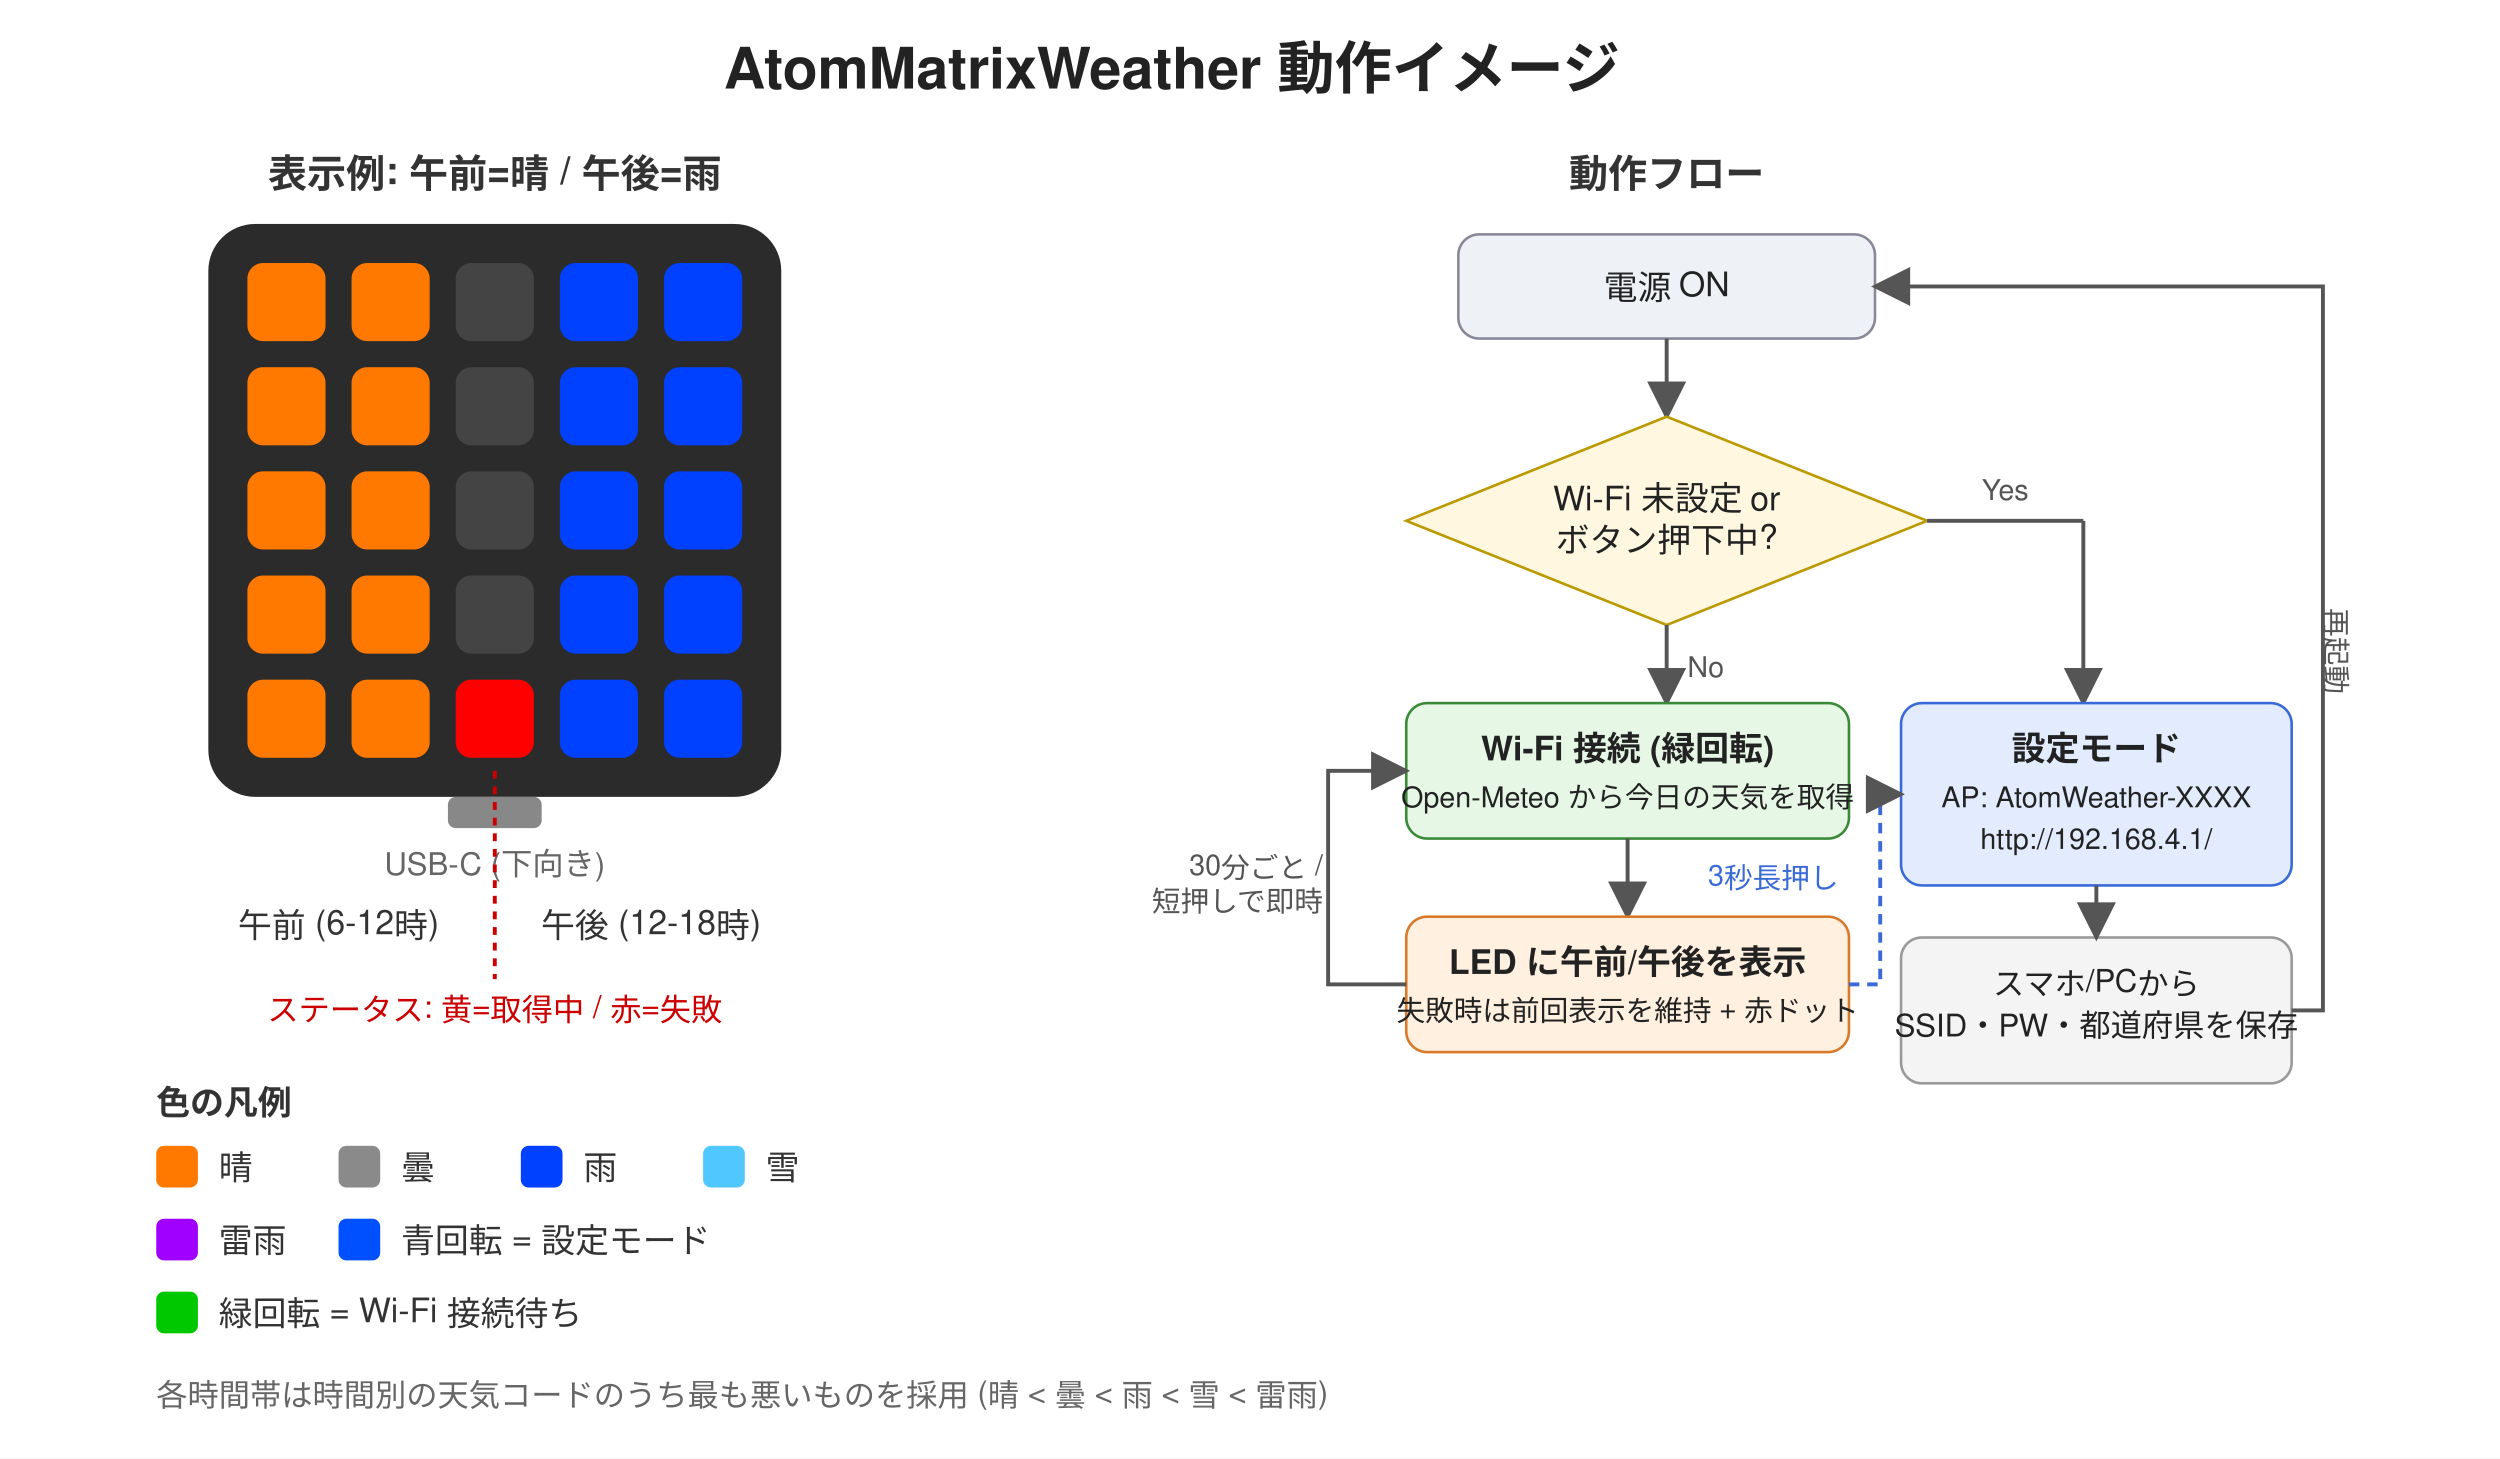
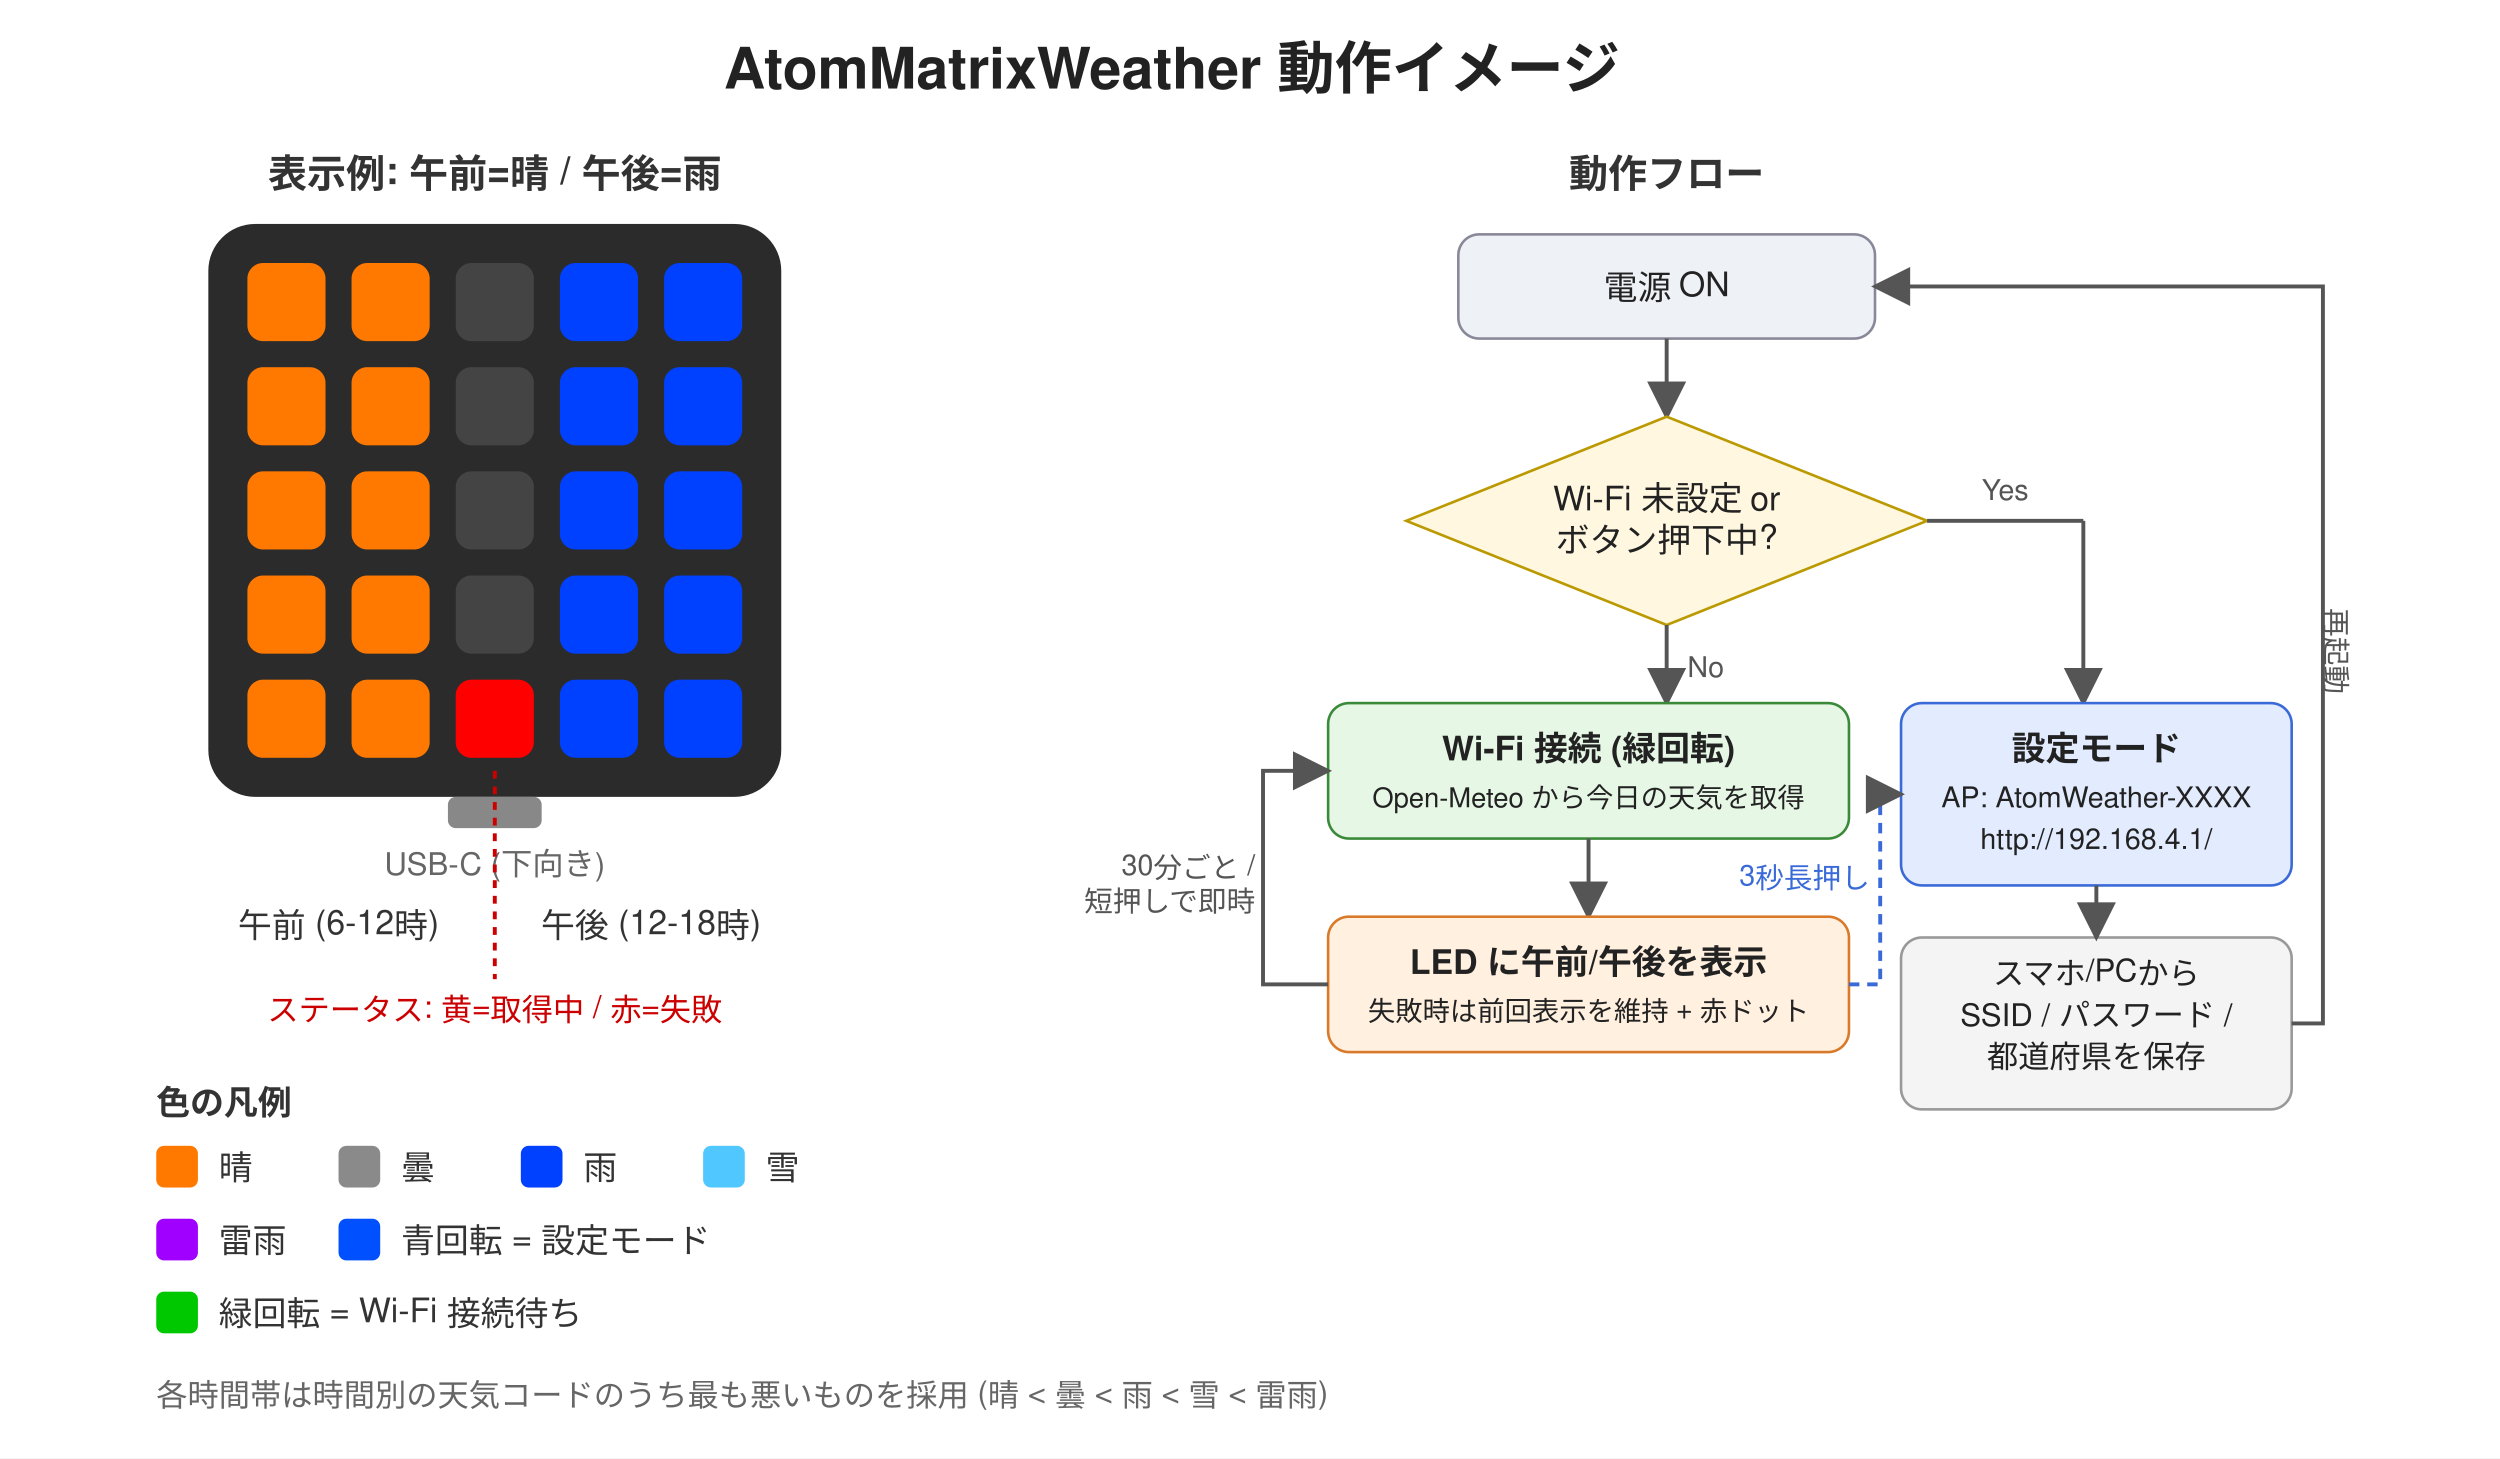
<svg xmlns="http://www.w3.org/2000/svg" width="960" height="560" viewBox="0 0 960 560" font-family="Helvetica, Arial, 'Hiragino Sans', sans-serif">
  <rect width="960" height="560" fill="#ffffff" />
  <text x="450" y="34" text-anchor="middle" font-size="22" font-weight="bold" fill="#222">AtomMatrixWeather 動作イメージ</text>
  <text x="190" y="72" text-anchor="middle" font-size="15" font-weight="bold" fill="#333">表示例: 午前=晴 / 午後=雨</text>
  <rect x="80" y="86" width="220" height="220" rx="18" fill="#2b2b2b" />
  <g id="grid">
    <g>
      <rect x="95" y="101" width="30" height="30" rx="6" fill="#ff7800" />
      <rect x="135" y="101" width="30" height="30" rx="6" fill="#ff7800" />
      <rect x="175" y="101" width="30" height="30" rx="6" fill="#444" />
      <rect x="215" y="101" width="30" height="30" rx="6" fill="#0040ff" />
      <rect x="255" y="101" width="30" height="30" rx="6" fill="#0040ff" />
      <rect x="95" y="141" width="30" height="30" rx="6" fill="#ff7800" />
      <rect x="135" y="141" width="30" height="30" rx="6" fill="#ff7800" />
      <rect x="175" y="141" width="30" height="30" rx="6" fill="#444" />
      <rect x="215" y="141" width="30" height="30" rx="6" fill="#0040ff" />
      <rect x="255" y="141" width="30" height="30" rx="6" fill="#0040ff" />
      <rect x="95" y="181" width="30" height="30" rx="6" fill="#ff7800" />
      <rect x="135" y="181" width="30" height="30" rx="6" fill="#ff7800" />
      <rect x="175" y="181" width="30" height="30" rx="6" fill="#444" />
      <rect x="215" y="181" width="30" height="30" rx="6" fill="#0040ff" />
      <rect x="255" y="181" width="30" height="30" rx="6" fill="#0040ff" />
      <rect x="95" y="221" width="30" height="30" rx="6" fill="#ff7800" />
      <rect x="135" y="221" width="30" height="30" rx="6" fill="#ff7800" />
      <rect x="175" y="221" width="30" height="30" rx="6" fill="#444" />
      <rect x="215" y="221" width="30" height="30" rx="6" fill="#0040ff" />
      <rect x="255" y="221" width="30" height="30" rx="6" fill="#0040ff" />
      <rect x="95" y="261" width="30" height="30" rx="6" fill="#ff7800" />
      <rect x="135" y="261" width="30" height="30" rx="6" fill="#ff7800" />
      <rect x="175" y="261" width="30" height="30" rx="6" fill="#ff0000" />
      <rect x="215" y="261" width="30" height="30" rx="6" fill="#0040ff" />
      <rect x="255" y="261" width="30" height="30" rx="6" fill="#0040ff" />
    </g>
  </g>
  <rect x="172" y="306" width="36" height="12" rx="3" fill="#888" />
  <text x="190" y="336" text-anchor="middle" font-size="12" fill="#666">USB-C (下向き)</text>
  <text x="130" y="360" text-anchor="middle" font-size="13" fill="#333">午前 (6-12時)</text>
  <text x="250" y="360" text-anchor="middle" font-size="13" fill="#333">午後 (12-18時)</text>
  <line x1="190" y1="296" x2="190" y2="376" stroke="#c00" stroke-width="1.5" stroke-dasharray="3,3" />
  <text x="190" y="392" text-anchor="middle" font-size="12" fill="#c00">ステータス: 黄=取得中 / 赤=失敗</text>
  <g font-size="13" fill="#333">
    <text x="60" y="428" font-weight="bold">色の凡例</text>
    <rect x="60" y="440" width="16" height="16" rx="3" fill="#ff7800" />
    <text x="84" y="453">晴</text>
    <rect x="130" y="440" width="16" height="16" rx="3" fill="#8a8a8a" />
    <text x="154" y="453">曇</text>
    <rect x="200" y="440" width="16" height="16" rx="3" fill="#0040ff" />
    <text x="224" y="453">雨</text>
    <rect x="270" y="440" width="16" height="16" rx="3" fill="#50c8ff" />
    <text x="294" y="453">雪</text>
    <rect x="60" y="468" width="16" height="16" rx="3" fill="#a000ff" />
    <text x="84" y="481">雷雨</text>
    <rect x="130" y="468" width="16" height="16" rx="3" fill="#0050ff" />
    <text x="154" y="481">青回転 = 設定モード</text>
    <rect x="60" y="496" width="16" height="16" rx="3" fill="#00c800" />
    <text x="84" y="509">緑回転 = Wi-Fi 接続待ち</text>
    <text x="60" y="540" font-size="12" fill="#666">各時間帯は時間別の天気コードのうち最も悪いものを採用 (晴 &lt; 曇 &lt; 雨 &lt; 雪 &lt; 雷雨)</text>
  </g>
  <text x="640" y="72" text-anchor="middle" font-size="15" font-weight="bold" fill="#333">動作フロー</text>
  <defs>
    <marker id="arrow" markerWidth="10" markerHeight="10" refX="9" refY="5" orient="auto">
      <path d="M0,0 L10,5 L0,10 z" fill="#555" />
    </marker>
  </defs>
  <g font-size="13" fill="#222" text-anchor="middle">
    <rect x="560" y="90" width="160" height="40" rx="8" fill="#eef2f7" stroke="#889" />
    <text x="640" y="115">電源 ON</text>
    <line x1="640" y1="130" x2="640" y2="160" stroke="#555" stroke-width="1.5" marker-end="url(#arrow)" />
    <polygon points="640,160 740,200 640,240 540,200" fill="#fff7e0" stroke="#b90" />
    <text x="640" y="196">Wi-Fi 未設定 or</text>
    <text x="640" y="212">ボタン押下中?</text>
    <line x1="740" y1="200" x2="800" y2="200" stroke="#555" stroke-width="1.5" />
    <text x="770" y="192" font-size="11" fill="#555">Yes</text>
    <line x1="800" y1="200" x2="800" y2="270" stroke="#555" stroke-width="1.5" marker-end="url(#arrow)" />
    <rect x="730" y="270" width="150" height="70" rx="8" fill="#e3ecff" stroke="#3a6ad8" />
    <text x="805" y="292" font-weight="bold">設定モード</text>
    <text x="805" y="310" font-size="11">AP: AtomWeather-XXXX</text>
    <text x="805" y="326" font-size="11">http://192.168.4.1/</text>
-     <rect x="730" y="360" width="150" height="56" rx="8" fill="#f4f4f4" stroke="#999" />
-     <text x="805" y="382" font-size="12">スマホ/PCから</text>
-     <text x="805" y="398" font-size="12">SSID・PW・都道府県を保存</text>
+     <rect x="730" y="360" width="150" height="66" rx="8" fill="#f4f4f4" stroke="#999" />
+     <text x="805" y="378" font-size="12">スマホ/PCから</text>
+     <text x="805" y="394" font-size="12">SSID / パスワード /</text>
+     <text x="805" y="410" font-size="12">都道府県を保存</text>
    <line x1="805" y1="340" x2="805" y2="360" stroke="#555" stroke-width="1.5" marker-end="url(#arrow)" />
-     <path d="M880,388 L892,388 L892,110 L720,110" fill="none" stroke="#555" stroke-width="1.5" marker-end="url(#arrow)" />
+     <path d="M880,393 L892,393 L892,110 L720,110" fill="none" stroke="#555" stroke-width="1.5" marker-end="url(#arrow)" />
    <text x="893" y="250" font-size="11" fill="#555" transform="rotate(90 893 250)">再起動</text>
    <line x1="640" y1="240" x2="640" y2="270" stroke="#555" stroke-width="1.5" marker-end="url(#arrow)" />
    <text x="655" y="260" font-size="11" fill="#555">No</text>
-     <rect x="540" y="270" width="170" height="52" rx="8" fill="#e6f7e6" stroke="#3a8a3a" />
-     <text x="625" y="292" font-weight="bold">Wi-Fi 接続 (緑回転)</text>
-     <text x="625" y="310" font-size="11">Open-Meteo から今日の天気を取得</text>
-     <line x1="625" y1="322" x2="625" y2="352" stroke="#555" stroke-width="1.5" marker-end="url(#arrow)" />
-     <rect x="540" y="352" width="170" height="52" rx="8" fill="#fff0e0" stroke="#d87a2a" />
-     <text x="625" y="374" font-weight="bold">LED に午前/午後を表示</text>
-     <text x="625" y="392" font-size="11">失敗時は前回表示を維持 + 赤ドット</text>
-     <path d="M540,378 L510,378 L510,296 L540,296" fill="none" stroke="#555" stroke-width="1.5" marker-end="url(#arrow)" />
-     <text x="508" y="336" font-size="11" fill="#555" text-anchor="end">30分ごと /</text>
-     <text x="508" y="350" font-size="11" fill="#555" text-anchor="end">短押しで即時</text>
+     <rect x="510" y="270" width="200" height="52" rx="8" fill="#e6f7e6" stroke="#3a8a3a" />
+     <text x="610" y="292" font-weight="bold">Wi-Fi 接続 (緑回転)</text>
+     <text x="610" y="310" font-size="10.5">Open-Meteo から今日の天気を取得</text>
+     <line x1="610" y1="322" x2="610" y2="352" stroke="#555" stroke-width="1.5" marker-end="url(#arrow)" />
+     <rect x="510" y="352" width="200" height="52" rx="8" fill="#fff0e0" stroke="#d87a2a" />
+     <text x="610" y="374" font-weight="bold">LED に午前/午後を表示</text>
+     <text x="610" y="392" font-size="10.5">失敗時は前回表示を維持 + 赤ドット</text>
+     <path d="M510,378 L485,378 L485,296 L510,296" fill="none" stroke="#555" stroke-width="1.5" marker-end="url(#arrow)" />
+     <text x="482" y="336" font-size="11" fill="#555" text-anchor="end">30分ごと /</text>
+     <text x="482" y="350" font-size="11" fill="#555" text-anchor="end">短押しで即時</text>
    <path d="M710,378 L722,378 L722,305 L730,305" fill="none" stroke="#3a6ad8" stroke-width="1.5" stroke-dasharray="4,3" marker-end="url(#arrow)" />
-     <text x="706" y="340" font-size="11" fill="#3a6ad8" text-anchor="end">3秒長押し</text>
+     <text x="718" y="340" font-size="11" fill="#3a6ad8" text-anchor="end">3秒長押し</text>
  </g>
</svg>
